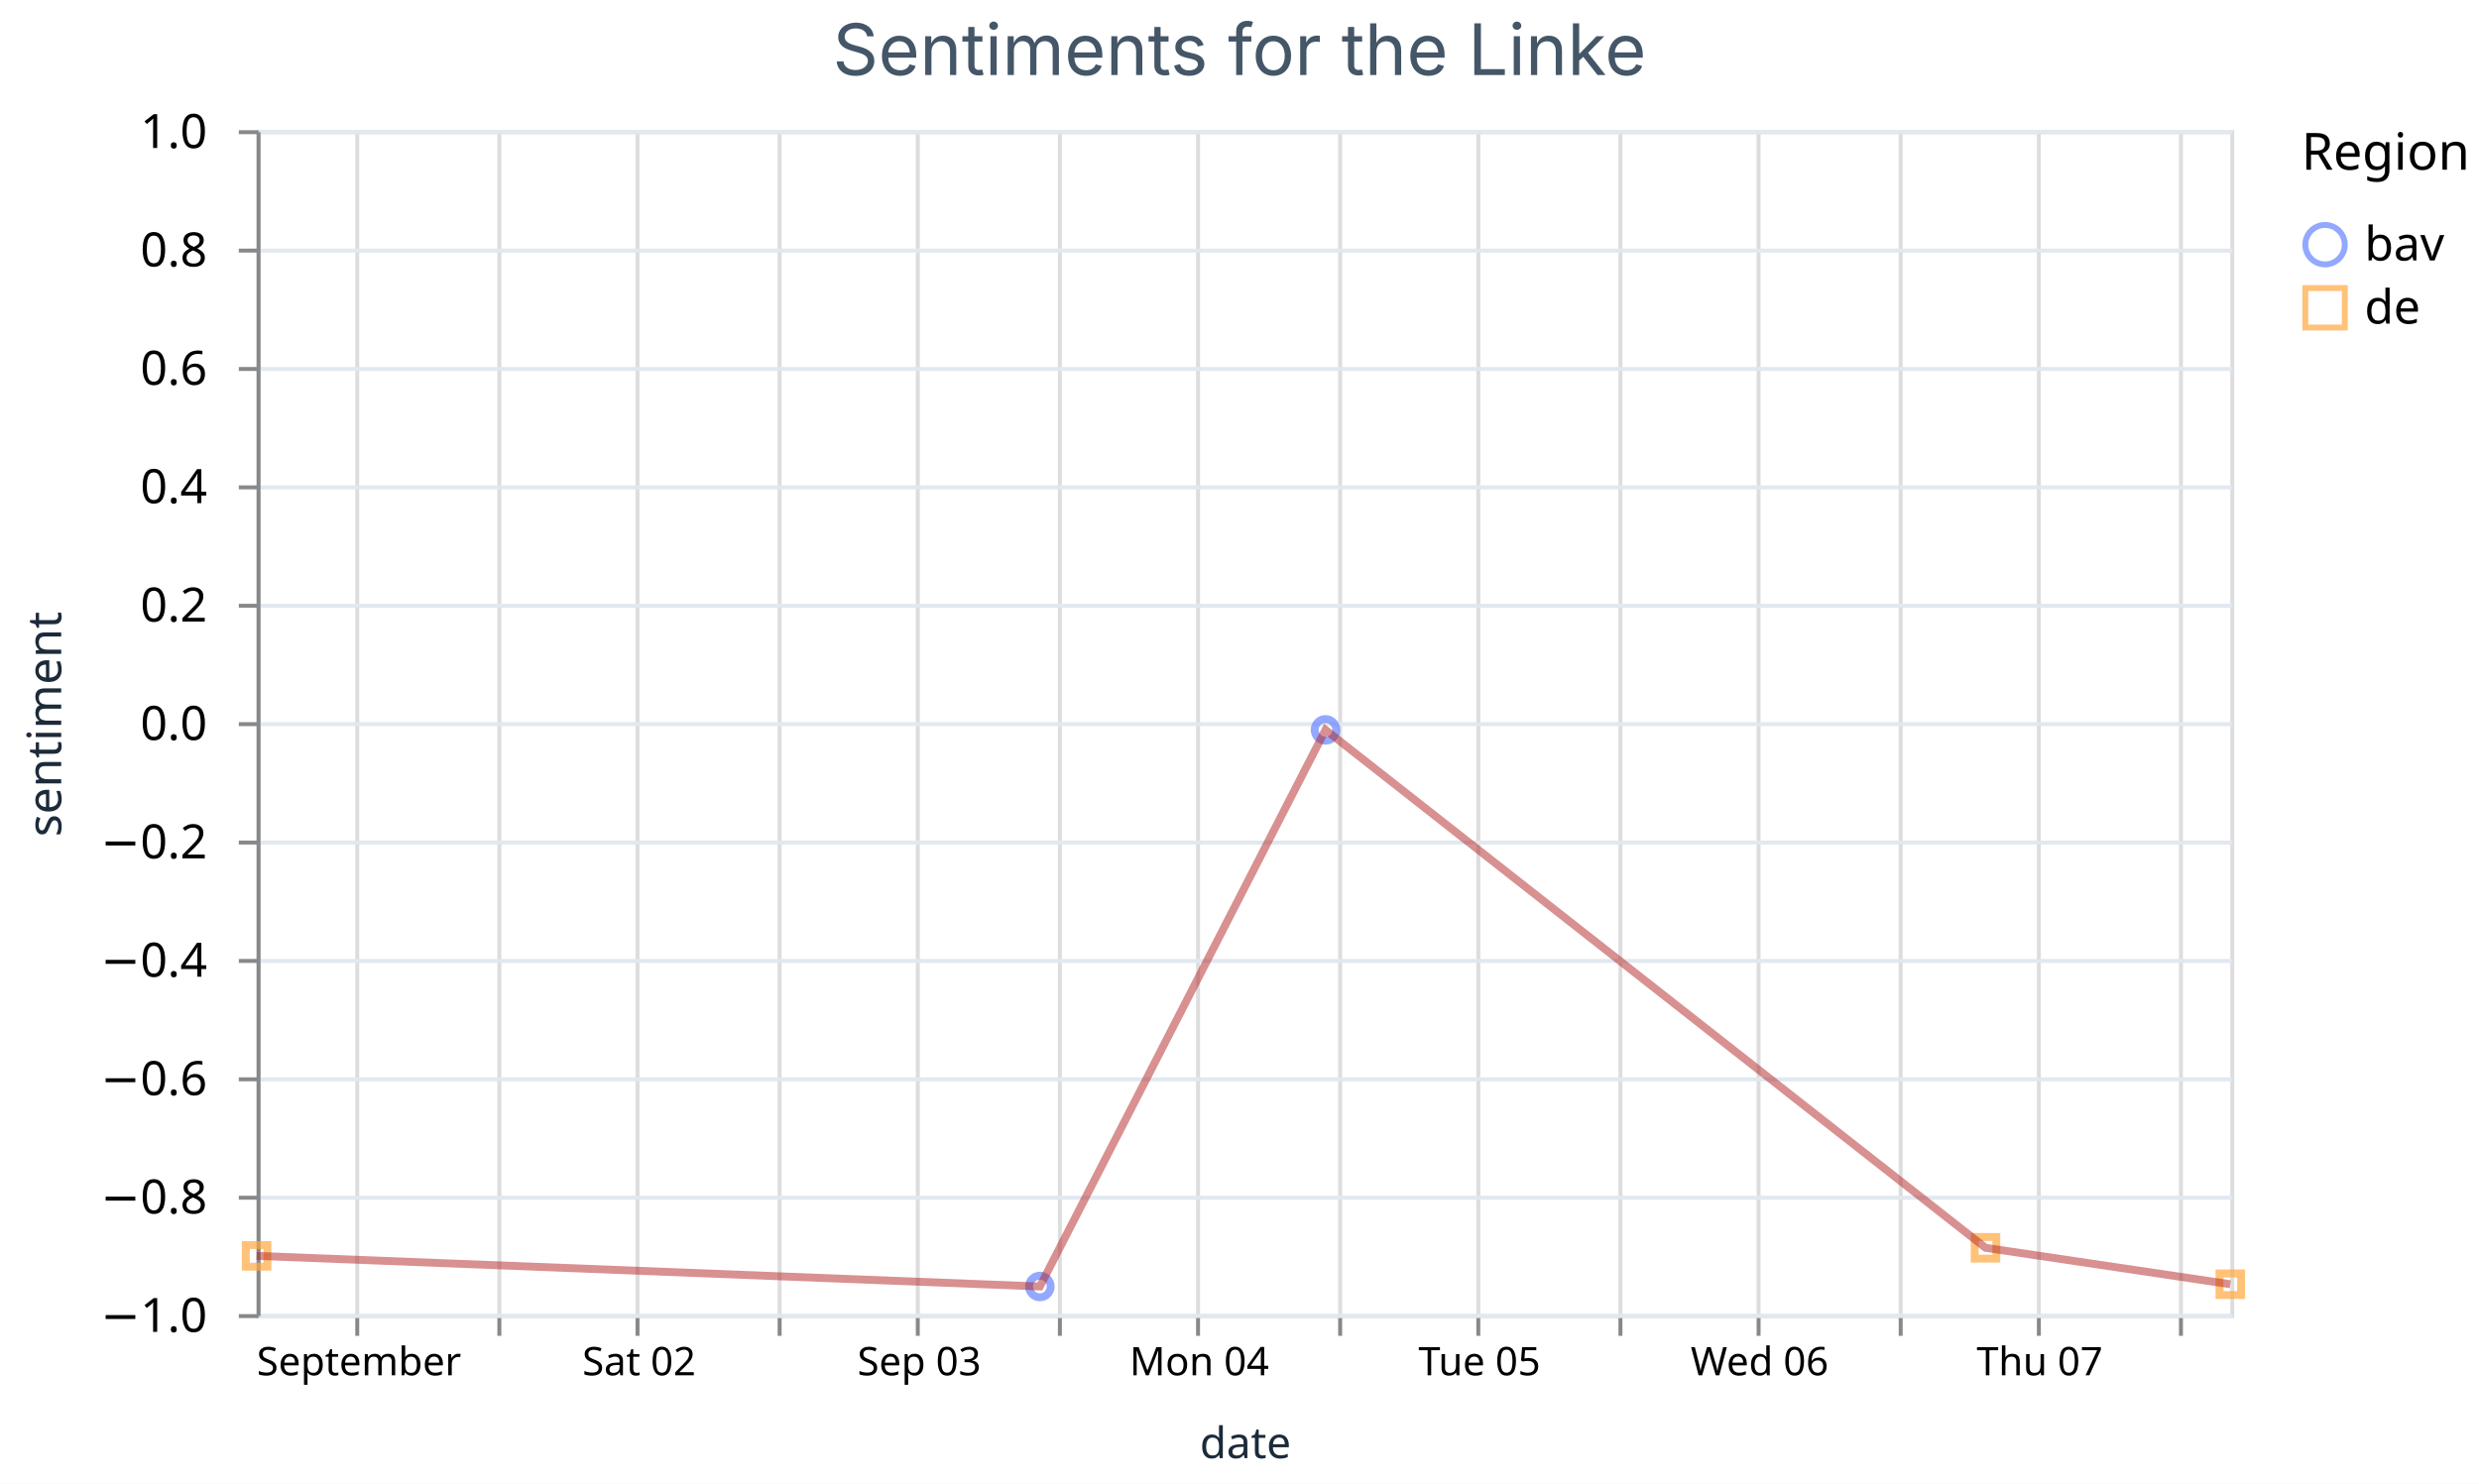
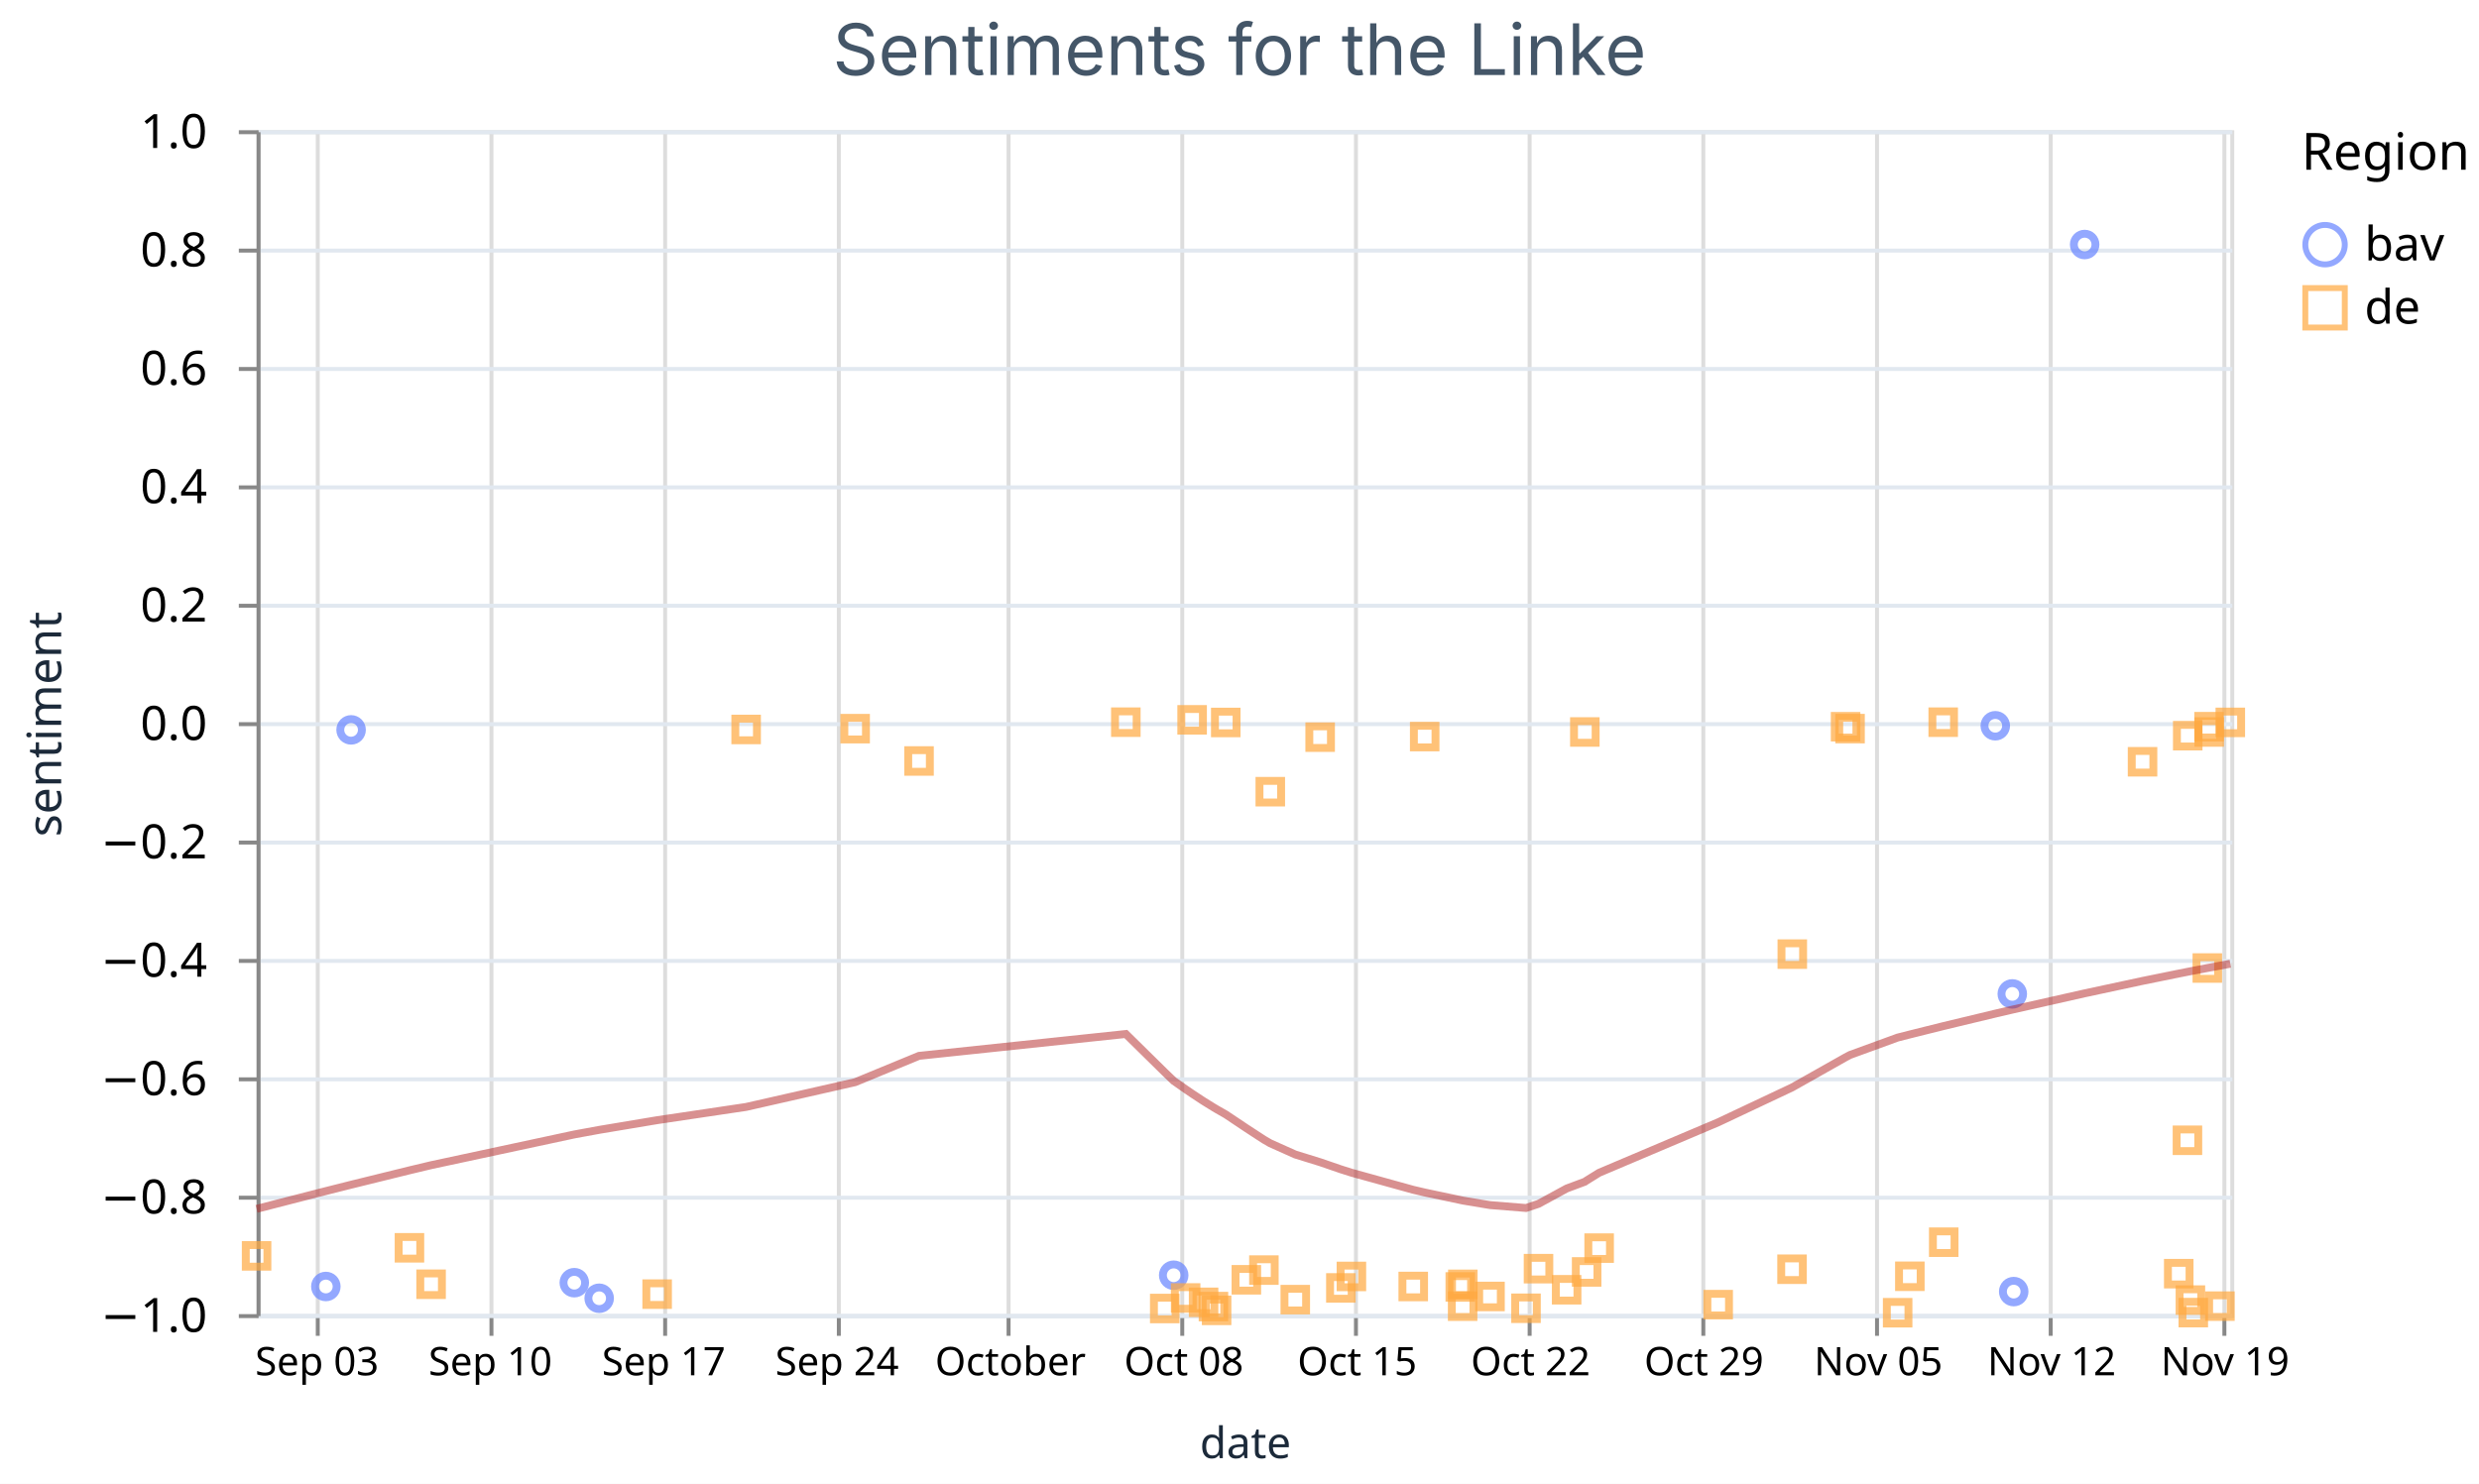
<svg xmlns="http://www.w3.org/2000/svg" version="1.1" class="marks" width="628" height="376" viewBox="0 0 628 376">
  <rect width="628" height="376" fill="#fff" />
  <g fill="none" stroke-miterlimit="10" transform="translate(65,33)">
    <g class="mark-group role-frame root" role="graphics-object" aria-roledescription="group mark container">
      <g transform="translate(0,0)">
        <path class="background" aria-hidden="true" d="M0.5,0.5h500v300h-500Z" stroke="#ddd" />
        <g>
          <g class="mark-group role-axis" aria-hidden="true">
            <g transform="translate(0.5,300.5)">
              <path class="background" aria-hidden="true" d="M0,0h0v0h0Z" pointer-events="none" />
              <g>
                <g class="mark-rule role-axis-grid" pointer-events="none">
-                   <line transform="translate(25,-300)" x2="0" y2="300" stroke="#ddd" stroke-width="1" opacity="1" />
-                   <line transform="translate(61,-300)" x2="0" y2="300" stroke="#ddd" stroke-width="1" opacity="1" />
-                   <line transform="translate(96,-300)" x2="0" y2="300" stroke="#ddd" stroke-width="1" opacity="1" />
-                   <line transform="translate(132,-300)" x2="0" y2="300" stroke="#ddd" stroke-width="1" opacity="1" />
-                   <line transform="translate(167,-300)" x2="0" y2="300" stroke="#ddd" stroke-width="1" opacity="1" />
-                   <line transform="translate(203,-300)" x2="0" y2="300" stroke="#ddd" stroke-width="1" opacity="1" />
-                   <line transform="translate(238,-300)" x2="0" y2="300" stroke="#ddd" stroke-width="1" opacity="1" />
-                   <line transform="translate(274,-300)" x2="0" y2="300" stroke="#ddd" stroke-width="1" opacity="1" />
-                   <line transform="translate(309,-300)" x2="0" y2="300" stroke="#ddd" stroke-width="1" opacity="1" />
-                   <line transform="translate(345,-300)" x2="0" y2="300" stroke="#ddd" stroke-width="1" opacity="1" />
-                   <line transform="translate(380,-300)" x2="0" y2="300" stroke="#ddd" stroke-width="1" opacity="1" />
-                   <line transform="translate(416,-300)" x2="0" y2="300" stroke="#ddd" stroke-width="1" opacity="1" />
-                   <line transform="translate(451,-300)" x2="0" y2="300" stroke="#ddd" stroke-width="1" opacity="1" />
-                   <line transform="translate(487,-300)" x2="0" y2="300" stroke="#ddd" stroke-width="1" opacity="1" />
+                   <line transform="translate(15,-300)" x2="0" y2="300" stroke="#ddd" stroke-width="1" opacity="1" />
+                   <line transform="translate(59,-300)" x2="0" y2="300" stroke="#ddd" stroke-width="1" opacity="1" />
+                   <line transform="translate(103,-300)" x2="0" y2="300" stroke="#ddd" stroke-width="1" opacity="1" />
+                   <line transform="translate(147,-300)" x2="0" y2="300" stroke="#ddd" stroke-width="1" opacity="1" />
+                   <line transform="translate(190,-300)" x2="0" y2="300" stroke="#ddd" stroke-width="1" opacity="1" />
+                   <line transform="translate(234,-300)" x2="0" y2="300" stroke="#ddd" stroke-width="1" opacity="1" />
+                   <line transform="translate(278,-300)" x2="0" y2="300" stroke="#ddd" stroke-width="1" opacity="1" />
+                   <line transform="translate(322,-300)" x2="0" y2="300" stroke="#ddd" stroke-width="1" opacity="1" />
+                   <line transform="translate(366,-300)" x2="0" y2="300" stroke="#ddd" stroke-width="1" opacity="1" />
+                   <line transform="translate(410,-300)" x2="0" y2="300" stroke="#ddd" stroke-width="1" opacity="1" />
+                   <line transform="translate(454,-300)" x2="0" y2="300" stroke="#ddd" stroke-width="1" opacity="1" />
+                   <line transform="translate(498,-300)" x2="0" y2="300" stroke="#ddd" stroke-width="1" opacity="1" />
                </g>
              </g>
              <path class="foreground" aria-hidden="true" d="" pointer-events="none" display="none" />
            </g>
          </g>
          <g class="mark-group role-axis" aria-hidden="true">
            <g transform="translate(0.5,0.5)">
              <path class="background" aria-hidden="true" d="M0,0h0v0h0Z" pointer-events="none" />
              <g>
                <g class="mark-rule role-axis-grid" pointer-events="none">
                  <line transform="translate(0,300)" x2="500" y2="0" stroke="#e1e8f0" stroke-width="1" opacity="1" />
                  <line transform="translate(0,270)" x2="500" y2="0" stroke="#e1e8f0" stroke-width="1" opacity="1" />
                  <line transform="translate(0,240)" x2="500" y2="0" stroke="#e1e8f0" stroke-width="1" opacity="1" />
                  <line transform="translate(0,210)" x2="500" y2="0" stroke="#e1e8f0" stroke-width="1" opacity="1" />
                  <line transform="translate(0,180)" x2="500" y2="0" stroke="#e1e8f0" stroke-width="1" opacity="1" />
                  <line transform="translate(0,150)" x2="500" y2="0" stroke="#e1e8f0" stroke-width="1" opacity="1" />
                  <line transform="translate(0,120)" x2="500" y2="0" stroke="#e1e8f0" stroke-width="1" opacity="1" />
                  <line transform="translate(0,90)" x2="500" y2="0" stroke="#e1e8f0" stroke-width="1" opacity="1" />
                  <line transform="translate(0,60)" x2="500" y2="0" stroke="#e1e8f0" stroke-width="1" opacity="1" />
                  <line transform="translate(0,30)" x2="500" y2="0" stroke="#e1e8f0" stroke-width="1" opacity="1" />
                  <line transform="translate(0,0)" x2="500" y2="0" stroke="#e1e8f0" stroke-width="1" opacity="1" />
                </g>
              </g>
              <path class="foreground" aria-hidden="true" d="" pointer-events="none" display="none" />
            </g>
          </g>
-           <g class="mark-group role-axis" role="graphics-symbol" aria-roledescription="axis" aria-label="X-axis titled 'date' for a time scale with values from Thursday, 31 August 2023, 3:23:50 PM to Thursday, 07 September 2023, 4:29:58 PM">
+           <g class="mark-group role-axis" role="graphics-symbol" aria-roledescription="axis" aria-label="X-axis titled 'date' for a time scale with values from Thursday, 31 August 2023, 3:23:50 PM to Sunday, 19 November 2023, 6:58:14 AM">
            <g transform="translate(0.5,300.5)">
              <path class="background" aria-hidden="true" d="M0,0h0v0h0Z" pointer-events="none" />
              <g>
                <g class="mark-rule role-axis-tick" pointer-events="none">
-                   <line transform="translate(25,0)" x2="0" y2="5" stroke="#888" stroke-width="1" opacity="1" />
-                   <line transform="translate(61,0)" x2="0" y2="5" stroke="#888" stroke-width="1" opacity="1" />
-                   <line transform="translate(96,0)" x2="0" y2="5" stroke="#888" stroke-width="1" opacity="1" />
-                   <line transform="translate(132,0)" x2="0" y2="5" stroke="#888" stroke-width="1" opacity="1" />
-                   <line transform="translate(167,0)" x2="0" y2="5" stroke="#888" stroke-width="1" opacity="1" />
-                   <line transform="translate(203,0)" x2="0" y2="5" stroke="#888" stroke-width="1" opacity="1" />
-                   <line transform="translate(238,0)" x2="0" y2="5" stroke="#888" stroke-width="1" opacity="1" />
-                   <line transform="translate(274,0)" x2="0" y2="5" stroke="#888" stroke-width="1" opacity="1" />
-                   <line transform="translate(309,0)" x2="0" y2="5" stroke="#888" stroke-width="1" opacity="1" />
-                   <line transform="translate(345,0)" x2="0" y2="5" stroke="#888" stroke-width="1" opacity="1" />
-                   <line transform="translate(380,0)" x2="0" y2="5" stroke="#888" stroke-width="1" opacity="1" />
-                   <line transform="translate(416,0)" x2="0" y2="5" stroke="#888" stroke-width="1" opacity="1" />
-                   <line transform="translate(451,0)" x2="0" y2="5" stroke="#888" stroke-width="1" opacity="1" />
-                   <line transform="translate(487,0)" x2="0" y2="5" stroke="#888" stroke-width="1" opacity="1" />
+                   <line transform="translate(15,0)" x2="0" y2="5" stroke="#888" stroke-width="1" opacity="1" />
+                   <line transform="translate(59,0)" x2="0" y2="5" stroke="#888" stroke-width="1" opacity="1" />
+                   <line transform="translate(103,0)" x2="0" y2="5" stroke="#888" stroke-width="1" opacity="1" />
+                   <line transform="translate(147,0)" x2="0" y2="5" stroke="#888" stroke-width="1" opacity="1" />
+                   <line transform="translate(190,0)" x2="0" y2="5" stroke="#888" stroke-width="1" opacity="1" />
+                   <line transform="translate(234,0)" x2="0" y2="5" stroke="#888" stroke-width="1" opacity="1" />
+                   <line transform="translate(278,0)" x2="0" y2="5" stroke="#888" stroke-width="1" opacity="1" />
+                   <line transform="translate(322,0)" x2="0" y2="5" stroke="#888" stroke-width="1" opacity="1" />
+                   <line transform="translate(366,0)" x2="0" y2="5" stroke="#888" stroke-width="1" opacity="1" />
+                   <line transform="translate(410,0)" x2="0" y2="5" stroke="#888" stroke-width="1" opacity="1" />
+                   <line transform="translate(454,0)" x2="0" y2="5" stroke="#888" stroke-width="1" opacity="1" />
+                   <line transform="translate(498,0)" x2="0" y2="5" stroke="#888" stroke-width="1" opacity="1" />
                </g>
                <g class="mark-text role-axis-label" pointer-events="none">
-                   <text text-anchor="middle" transform="translate(25.43662,15)" font-family="sans-serif" font-size="10px" fill="#000" opacity="1">September</text>
-                   <text text-anchor="middle" transform="translate(60.91812,15)" font-family="sans-serif" font-size="10px" fill="#000" opacity="0">12 PM</text>
-                   <text text-anchor="middle" transform="translate(96.39961,15)" font-family="sans-serif" font-size="10px" fill="#000" opacity="1">Sat 02</text>
-                   <text text-anchor="middle" transform="translate(131.8811,15)" font-family="sans-serif" font-size="10px" fill="#000" opacity="0">12 PM</text>
-                   <text text-anchor="middle" transform="translate(167.3626,15)" font-family="sans-serif" font-size="10px" fill="#000" opacity="1">Sep 03</text>
-                   <text text-anchor="middle" transform="translate(202.8441,15)" font-family="sans-serif" font-size="10px" fill="#000" opacity="0">12 PM</text>
-                   <text text-anchor="middle" transform="translate(238.3256,15)" font-family="sans-serif" font-size="10px" fill="#000" opacity="1">Mon 04</text>
-                   <text text-anchor="middle" transform="translate(273.8071,15)" font-family="sans-serif" font-size="10px" fill="#000" opacity="0">12 PM</text>
-                   <text text-anchor="middle" transform="translate(309.2886,15)" font-family="sans-serif" font-size="10px" fill="#000" opacity="1">Tue 05</text>
-                   <text text-anchor="middle" transform="translate(344.7701,15)" font-family="sans-serif" font-size="10px" fill="#000" opacity="0">12 PM</text>
-                   <text text-anchor="middle" transform="translate(380.2516,15)" font-family="sans-serif" font-size="10px" fill="#000" opacity="1">Wed 06</text>
-                   <text text-anchor="middle" transform="translate(415.7331,15)" font-family="sans-serif" font-size="10px" fill="#000" opacity="0">12 PM</text>
-                   <text text-anchor="middle" transform="translate(451.2146,15)" font-family="sans-serif" font-size="10px" fill="#000" opacity="1">Thu 07</text>
-                   <text text-anchor="middle" transform="translate(486.6961,15)" font-family="sans-serif" font-size="10px" fill="#000" opacity="0">12 PM</text>
+                   <text text-anchor="middle" transform="translate(14.79754,15)" font-family="sans-serif" font-size="10px" fill="#000" opacity="1">Sep 03</text>
+                   <text text-anchor="middle" transform="translate(58.71743,15)" font-family="sans-serif" font-size="10px" fill="#000" opacity="1">Sep 10</text>
+                   <text text-anchor="middle" transform="translate(102.6373,15)" font-family="sans-serif" font-size="10px" fill="#000" opacity="1">Sep 17</text>
+                   <text text-anchor="middle" transform="translate(146.5572,15)" font-family="sans-serif" font-size="10px" fill="#000" opacity="1">Sep 24</text>
+                   <text text-anchor="middle" transform="translate(190.4771,15)" font-family="sans-serif" font-size="10px" fill="#000" opacity="1">October</text>
+                   <text text-anchor="middle" transform="translate(234.397,15)" font-family="sans-serif" font-size="10px" fill="#000" opacity="1">Oct 08</text>
+                   <text text-anchor="middle" transform="translate(278.3169,15)" font-family="sans-serif" font-size="10px" fill="#000" opacity="1">Oct 15</text>
+                   <text text-anchor="middle" transform="translate(322.2367,15)" font-family="sans-serif" font-size="10px" fill="#000" opacity="1">Oct 22</text>
+                   <text text-anchor="middle" transform="translate(366.1566,15)" font-family="sans-serif" font-size="10px" fill="#000" opacity="1">Oct 29</text>
+                   <text text-anchor="middle" transform="translate(410.3379,15)" font-family="sans-serif" font-size="10px" fill="#000" opacity="1">Nov 05</text>
+                   <text text-anchor="middle" transform="translate(454.2578,15)" font-family="sans-serif" font-size="10px" fill="#000" opacity="1">Nov 12</text>
+                   <text text-anchor="middle" transform="translate(498.1777,15)" font-family="sans-serif" font-size="10px" fill="#000" opacity="1">Nov 19</text>
                </g>
                <g class="mark-rule role-axis-domain" pointer-events="none">
                  <line transform="translate(0,0)" x2="500" y2="0" stroke="#e1e8f0" stroke-width="1" opacity="1" />
                </g>
                <g class="mark-text role-axis-title" pointer-events="none">
                  <text text-anchor="middle" transform="translate(250,36)" font-family="sans-serif" font-size="11px" font-weight="400" fill="#1c2a3a" opacity="1">date</text>
                </g>
              </g>
              <path class="foreground" aria-hidden="true" d="" pointer-events="none" display="none" />
            </g>
          </g>
          <g class="mark-group role-axis" role="graphics-symbol" aria-roledescription="axis" aria-label="Y-axis titled 'sentiment' for a linear scale with values from −1.0 to 1.0">
            <g transform="translate(0.5,0.5)">
              <path class="background" aria-hidden="true" d="M0,0h0v0h0Z" pointer-events="none" />
              <g>
                <g class="mark-rule role-axis-tick" pointer-events="none">
                  <line transform="translate(0,300)" x2="-5" y2="0" stroke="#888" stroke-width="1" opacity="1" />
                  <line transform="translate(0,270)" x2="-5" y2="0" stroke="#888" stroke-width="1" opacity="1" />
                  <line transform="translate(0,240)" x2="-5" y2="0" stroke="#888" stroke-width="1" opacity="1" />
                  <line transform="translate(0,210)" x2="-5" y2="0" stroke="#888" stroke-width="1" opacity="1" />
                  <line transform="translate(0,180)" x2="-5" y2="0" stroke="#888" stroke-width="1" opacity="1" />
                  <line transform="translate(0,150)" x2="-5" y2="0" stroke="#888" stroke-width="1" opacity="1" />
                  <line transform="translate(0,120)" x2="-5" y2="0" stroke="#888" stroke-width="1" opacity="1" />
                  <line transform="translate(0,90)" x2="-5" y2="0" stroke="#888" stroke-width="1" opacity="1" />
                  <line transform="translate(0,60)" x2="-5" y2="0" stroke="#888" stroke-width="1" opacity="1" />
                  <line transform="translate(0,30)" x2="-5" y2="0" stroke="#888" stroke-width="1" opacity="1" />
                  <line transform="translate(0,0)" x2="-5" y2="0" stroke="#888" stroke-width="1" opacity="1" />
                </g>
                <g class="mark-text role-axis-label" pointer-events="none">
                  <text text-anchor="end" transform="translate(-13,304)" font-family="sans-serif" font-size="12px" fill="#000" opacity="1">−1.0</text>
                  <text text-anchor="end" transform="translate(-13,274)" font-family="sans-serif" font-size="12px" fill="#000" opacity="1">−0.8</text>
                  <text text-anchor="end" transform="translate(-13,244)" font-family="sans-serif" font-size="12px" fill="#000" opacity="1">−0.6</text>
                  <text text-anchor="end" transform="translate(-13,214)" font-family="sans-serif" font-size="12px" fill="#000" opacity="1">−0.4</text>
                  <text text-anchor="end" transform="translate(-13,184)" font-family="sans-serif" font-size="12px" fill="#000" opacity="1">−0.2</text>
                  <text text-anchor="end" transform="translate(-13,154)" font-family="sans-serif" font-size="12px" fill="#000" opacity="1">0.0</text>
                  <text text-anchor="end" transform="translate(-13,124)" font-family="sans-serif" font-size="12px" fill="#000" opacity="1">0.2</text>
                  <text text-anchor="end" transform="translate(-13,94)" font-family="sans-serif" font-size="12px" fill="#000" opacity="1">0.4</text>
                  <text text-anchor="end" transform="translate(-13,64)" font-family="sans-serif" font-size="12px" fill="#000" opacity="1">0.6</text>
                  <text text-anchor="end" transform="translate(-13,34)" font-family="sans-serif" font-size="12px" fill="#000" opacity="1">0.8</text>
                  <text text-anchor="end" transform="translate(-13,4)" font-family="sans-serif" font-size="12px" fill="#000" opacity="1">1.0</text>
                </g>
                <g class="mark-rule role-axis-domain" pointer-events="none">
                  <line transform="translate(0,300)" x2="0" y2="-300" stroke="#888" stroke-width="1" opacity="1" />
                </g>
                <g class="mark-text role-axis-title" pointer-events="none">
                  <text text-anchor="middle" transform="translate(-47,150) rotate(-90) translate(0,-3)" font-family="sans-serif" font-size="12px" font-weight="400" fill="#1c2a3a" opacity="1">sentiment</text>
                </g>
              </g>
              <path class="foreground" aria-hidden="true" d="" pointer-events="none" display="none" />
            </g>
          </g>
          <g class="mark-symbol role-mark layer_0_marks" role="graphics-object" aria-roledescription="symbol mark container">
            <path aria-label="date: Aug 31, 2023; sentiment: −0.901583408937; Region: de" role="graphics-symbol" aria-roledescription="point" transform="translate(0,285.2375)" d="M-2.739,-2.739h5.477v5.477h-5.477Z" stroke="#ffa83f" stroke-width="2" opacity="0.7" />
-             <path aria-label="date: Sep 03, 2023; sentiment: −0.953323109075; Region: bav" role="graphics-symbol" aria-roledescription="point" transform="translate(198.4319,292.9985)" d="M2.739,0A2.739,2.739,0,1,1,-2.739,0A2.739,2.739,0,1,1,2.739,0" stroke="#6583ff" stroke-width="2" opacity="0.7" />
-             <path aria-label="date: Sep 04, 2023; sentiment: −0.0130099318922; Region: bav" role="graphics-symbol" aria-roledescription="point" transform="translate(270.7838,151.9515)" d="M2.739,0A2.739,2.739,0,1,1,-2.739,0A2.739,2.739,0,1,1,2.739,0" stroke="#6583ff" stroke-width="2" opacity="0.7" />
-             <path aria-label="date: Sep 06, 2023; sentiment: −0.88796521537; Region: de" role="graphics-symbol" aria-roledescription="point" transform="translate(437.992,283.1948)" d="M-2.739,-2.739h5.477v5.477h-5.477Z" stroke="#ffa83f" stroke-width="2" opacity="0.7" />
-             <path aria-label="date: Sep 07, 2023; sentiment: −0.949515243992; Region: de" role="graphics-symbol" aria-roledescription="point" transform="translate(500,292.4273)" d="M-2.739,-2.739h5.477v5.477h-5.477Z" stroke="#ffa83f" stroke-width="2" opacity="0.7" />
+             <path aria-label="date: Sep 03, 2023; sentiment: −0.953323109075; Region: bav" role="graphics-symbol" aria-roledescription="point" transform="translate(17.54457,292.9985)" d="M2.739,0A2.739,2.739,0,1,1,-2.739,0A2.739,2.739,0,1,1,2.739,0" stroke="#6583ff" stroke-width="2" opacity="0.7" />
+             <path aria-label="date: Sep 04, 2023; sentiment: −0.0130099356174; Region: bav" role="graphics-symbol" aria-roledescription="point" transform="translate(23.94164,151.9515)" d="M2.739,0A2.739,2.739,0,1,1,-2.739,0A2.739,2.739,0,1,1,2.739,0" stroke="#6583ff" stroke-width="2" opacity="0.7" />
+             <path aria-label="date: Sep 06, 2023; sentiment: −0.88796521537; Region: de" role="graphics-symbol" aria-roledescription="point" transform="translate(38.72553,283.1948)" d="M-2.739,-2.739h5.477v5.477h-5.477Z" stroke="#ffa83f" stroke-width="2" opacity="0.7" />
+             <path aria-label="date: Sep 07, 2023; sentiment: −0.949515362736; Region: de" role="graphics-symbol" aria-roledescription="point" transform="translate(44.20804,292.4273)" d="M-2.739,-2.739h5.477v5.477h-5.477Z" stroke="#ffa83f" stroke-width="2" opacity="0.7" />
+             <path aria-label="date: Sep 13, 2023; sentiment: −0.946880263276; Region: bav" role="graphics-symbol" aria-roledescription="point" transform="translate(80.48653,292.032)" d="M2.739,0A2.739,2.739,0,1,1,-2.739,0A2.739,2.739,0,1,1,2.739,0" stroke="#6583ff" stroke-width="2" opacity="0.7" />
+             <path aria-label="date: Sep 14, 2023; sentiment: −0.973188835196; Region: bav" role="graphics-symbol" aria-roledescription="point" transform="translate(86.78745,295.9783)" d="M2.739,0A2.739,2.739,0,1,1,-2.739,0A2.739,2.739,0,1,1,2.739,0" stroke="#6583ff" stroke-width="2" opacity="0.7" />
+             <path aria-label="date: Sep 16, 2023; sentiment: −0.966213491745; Region: de" role="graphics-symbol" aria-roledescription="point" transform="translate(101.4732,294.932)" d="M-2.739,-2.739h5.477v5.477h-5.477Z" stroke="#ffa83f" stroke-width="2" opacity="0.7" />
+             <path aria-label="date: Sep 20, 2023; sentiment: −0.0123114874586; Region: de" role="graphics-symbol" aria-roledescription="point" transform="translate(124.0193,151.8467)" d="M-2.739,-2.739h5.477v5.477h-5.477Z" stroke="#ffa83f" stroke-width="2" opacity="0.7" />
+             <path aria-label="date: Sep 24, 2023; sentiment: −0.0109544824809; Region: de" role="graphics-symbol" aria-roledescription="point" transform="translate(151.632,151.6432)" d="M-2.739,-2.739h5.477v5.477h-5.477Z" stroke="#ffa83f" stroke-width="2" opacity="0.7" />
+             <path aria-label="date: Sep 27, 2023; sentiment: −0.0655534919351; Region: de" role="graphics-symbol" aria-roledescription="point" transform="translate(167.8185,159.833)" d="M-2.739,-2.739h5.477v5.477h-5.477Z" stroke="#ffa83f" stroke-width="2" opacity="0.7" />
+             <path aria-label="date: Oct 05, 2023; sentiment: −0.0000022285405521; Region: de" role="graphics-symbol" aria-roledescription="point" transform="translate(220.2055,150.0003)" d="M-2.739,-2.739h5.477v5.477h-5.477Z" stroke="#ffa83f" stroke-width="2" opacity="0.7" />
+             <path aria-label="date: Oct 07, 2023; sentiment: −0.990506521892; Region: de" role="graphics-symbol" aria-roledescription="point" transform="translate(230.0616,298.576)" d="M-2.739,-2.739h5.477v5.477h-5.477Z" stroke="#ffa83f" stroke-width="2" opacity="0.7" />
+             <path aria-label="date: Oct 07, 2023; sentiment: −0.934283724986; Region: bav" role="graphics-symbol" aria-roledescription="point" transform="translate(232.3298,290.1426)" d="M2.739,0A2.739,2.739,0,1,1,-2.739,0A2.739,2.739,0,1,1,2.739,0" stroke="#6583ff" stroke-width="2" opacity="0.7" />
+             <path aria-label="date: Oct 08, 2023; sentiment: −0.972684348933; Region: de" role="graphics-symbol" aria-roledescription="point" transform="translate(235.3559,295.9027)" d="M-2.739,-2.739h5.477v5.477h-5.477Z" stroke="#ffa83f" stroke-width="2" opacity="0.7" />
+             <path aria-label="date: Oct 08, 2023; sentiment: 0.00395484268665; Region: de" role="graphics-symbol" aria-roledescription="point" transform="translate(236.9969,149.4068)" d="M-2.739,-2.739h5.477v5.477h-5.477Z" stroke="#ffa83f" stroke-width="2" opacity="0.7" />
+             <path aria-label="date: Oct 08, 2023; sentiment: −0.980064400472; Region: de" role="graphics-symbol" aria-roledescription="point" transform="translate(239.901,297.0097)" d="M-2.739,-2.739h5.477v5.477h-5.477Z" stroke="#ffa83f" stroke-width="2" opacity="0.7" />
+             <path aria-label="date: Oct 09, 2023; sentiment: −0.987244851422; Region: de" role="graphics-symbol" aria-roledescription="point" transform="translate(242.4006,298.0867)" d="M-2.739,-2.739h5.477v5.477h-5.477Z" stroke="#ffa83f" stroke-width="2" opacity="0.7" />
+             <path aria-label="date: Oct 09, 2023; sentiment: −0.993646071292; Region: de" role="graphics-symbol" aria-roledescription="point" transform="translate(243.199,299.0469)" d="M-2.739,-2.739h5.477v5.477h-5.477Z" stroke="#ffa83f" stroke-width="2" opacity="0.7" />
+             <path aria-label="date: Oct 09, 2023; sentiment: −0.000485183292767; Region: de" role="graphics-symbol" aria-roledescription="point" transform="translate(245.5199,150.0728)" d="M-2.739,-2.739h5.477v5.477h-5.477Z" stroke="#ffa83f" stroke-width="2" opacity="0.7" />
+             <path aria-label="date: Oct 10, 2023; sentiment: −0.941999223083; Region: de" role="graphics-symbol" aria-roledescription="point" transform="translate(250.7364,291.2999)" d="M-2.739,-2.739h5.477v5.477h-5.477Z" stroke="#ffa83f" stroke-width="2" opacity="0.7" />
+             <path aria-label="date: Oct 11, 2023; sentiment: −0.925625618547; Region: de" role="graphics-symbol" aria-roledescription="point" transform="translate(255.1808,288.8438)" d="M-2.739,-2.739h5.477v5.477h-5.477Z" stroke="#ffa83f" stroke-width="2" opacity="0.7" />
+             <path aria-label="date: Oct 11, 2023; sentiment: −0.117426203564; Region: de" role="graphics-symbol" aria-roledescription="point" transform="translate(256.801,167.6139)" d="M-2.739,-2.739h5.477v5.477h-5.477Z" stroke="#ffa83f" stroke-width="2" opacity="0.7" />
+             <path aria-label="date: Oct 12, 2023; sentiment: −0.97551609762; Region: de" role="graphics-symbol" aria-roledescription="point" transform="translate(263.1325,296.3274)" d="M-2.739,-2.739h5.477v5.477h-5.477Z" stroke="#ffa83f" stroke-width="2" opacity="0.7" />
+             <path aria-label="date: Oct 13, 2023; sentiment: −0.0252847978845; Region: de" role="graphics-symbol" aria-roledescription="point" transform="translate(269.4303,153.7927)" d="M-2.739,-2.739h5.477v5.477h-5.477Z" stroke="#ffa83f" stroke-width="2" opacity="0.7" />
+             <path aria-label="date: Oct 14, 2023; sentiment: −0.955727567431; Region: de" role="graphics-symbol" aria-roledescription="point" transform="translate(274.6793,293.3591)" d="M-2.739,-2.739h5.477v5.477h-5.477Z" stroke="#ffa83f" stroke-width="2" opacity="0.7" />
+             <path aria-label="date: Oct 14, 2023; sentiment: −0.936326157302; Region: de" role="graphics-symbol" aria-roledescription="point" transform="translate(277.3482,290.4489)" d="M-2.739,-2.739h5.477v5.477h-5.477Z" stroke="#ffa83f" stroke-width="2" opacity="0.7" />
+             <path aria-label="date: Oct 17, 2023; sentiment: −0.953304860741; Region: de" role="graphics-symbol" aria-roledescription="point" transform="translate(293.0135,292.9957)" d="M-2.739,-2.739h5.477v5.477h-5.477Z" stroke="#ffa83f" stroke-width="2" opacity="0.7" />
+             <path aria-label="date: Oct 17, 2023; sentiment: −0.0243316087872; Region: de" role="graphics-symbol" aria-roledescription="point" transform="translate(295.9153,153.6497)" d="M-2.739,-2.739h5.477v5.477h-5.477Z" stroke="#ffa83f" stroke-width="2" opacity="0.7" />
+             <path aria-label="date: Oct 19, 2023; sentiment: −0.954085159115; Region: de" role="graphics-symbol" aria-roledescription="point" transform="translate(304.9278,293.1128)" d="M-2.739,-2.739h5.477v5.477h-5.477Z" stroke="#ffa83f" stroke-width="2" opacity="0.7" />
+             <path aria-label="date: Oct 19, 2023; sentiment: −0.986565822037; Region: de" role="graphics-symbol" aria-roledescription="point" transform="translate(305.526,297.9849)" d="M-2.739,-2.739h5.477v5.477h-5.477Z" stroke="#ffa83f" stroke-width="2" opacity="0.7" />
+             <path aria-label="date: Oct 19, 2023; sentiment: −0.949671767186; Region: de" role="graphics-symbol" aria-roledescription="point" transform="translate(305.5757,292.4508)" d="M-2.739,-2.739h5.477v5.477h-5.477Z" stroke="#ffa83f" stroke-width="2" opacity="0.7" />
+             <path aria-label="date: Oct 20, 2023; sentiment: −0.970179558732; Region: de" role="graphics-symbol" aria-roledescription="point" transform="translate(312.4596,295.5269)" d="M-2.739,-2.739h5.477v5.477h-5.477Z" stroke="#ffa83f" stroke-width="2" opacity="0.7" />
+             <path aria-label="date: Oct 21, 2023; sentiment: −0.990092222113; Region: de" role="graphics-symbol" aria-roledescription="point" transform="translate(321.5815,298.5138)" d="M-2.739,-2.739h5.477v5.477h-5.477Z" stroke="#ffa83f" stroke-width="2" opacity="0.7" />
+             <path aria-label="date: Oct 22, 2023; sentiment: −0.92318543978; Region: de" role="graphics-symbol" aria-roledescription="point" transform="translate(324.747,288.4778)" d="M-2.739,-2.739h5.477v5.477h-5.477Z" stroke="#ffa83f" stroke-width="2" opacity="0.7" />
+             <path aria-label="date: Oct 23, 2023; sentiment: −0.958846940659; Region: de" role="graphics-symbol" aria-roledescription="point" transform="translate(331.8731,293.827)" d="M-2.739,-2.739h5.477v5.477h-5.477Z" stroke="#ffa83f" stroke-width="2" opacity="0.7" />
+             <path aria-label="date: Oct 24, 2023; sentiment: −0.928726644255; Region: de" role="graphics-symbol" aria-roledescription="point" transform="translate(336.9374,289.309)" d="M-2.739,-2.739h5.477v5.477h-5.477Z" stroke="#ffa83f" stroke-width="2" opacity="0.7" />
+             <path aria-label="date: Oct 24, 2023; sentiment: −0.0165611798875; Region: de" role="graphics-symbol" aria-roledescription="point" transform="translate(336.4822,152.4842)" d="M-2.739,-2.739h5.477v5.477h-5.477Z" stroke="#ffa83f" stroke-width="2" opacity="0.7" />
+             <path aria-label="date: Oct 24, 2023; sentiment: −0.888508215547; Region: de" role="graphics-symbol" aria-roledescription="point" transform="translate(340.1085,283.2762)" d="M-2.739,-2.739h5.477v5.477h-5.477Z" stroke="#ffa83f" stroke-width="2" opacity="0.7" />
+             <path aria-label="date: Oct 29, 2023; sentiment: −0.983969932888; Region: de" role="graphics-symbol" aria-roledescription="point" transform="translate(370.2654,297.5955)" d="M-2.739,-2.739h5.477v5.477h-5.477Z" stroke="#ffa83f" stroke-width="2" opacity="0.7" />
+             <path aria-label="date: Nov 01, 2023; sentiment: −0.391819268465; Region: de" role="graphics-symbol" aria-roledescription="point" transform="translate(389.038,208.7729)" d="M-2.739,-2.739h5.477v5.477h-5.477Z" stroke="#ffa83f" stroke-width="2" opacity="0.7" />
+             <path aria-label="date: Nov 01, 2023; sentiment: −0.924162097275; Region: de" role="graphics-symbol" aria-roledescription="point" transform="translate(388.9733,288.6243)" d="M-2.739,-2.739h5.477v5.477h-5.477Z" stroke="#ffa83f" stroke-width="2" opacity="0.7" />
+             <path aria-label="date: Nov 03, 2023; sentiment: −0.00766866537742; Region: de" role="graphics-symbol" aria-roledescription="point" transform="translate(402.5395,151.1503)" d="M-2.739,-2.739h5.477v5.477h-5.477Z" stroke="#ffa83f" stroke-width="2" opacity="0.7" />
+             <path aria-label="date: Nov 03, 2023; sentiment: −0.0108871690463; Region: de" role="graphics-symbol" aria-roledescription="point" transform="translate(403.6696,151.6331)" d="M-2.739,-2.739h5.477v5.477h-5.477Z" stroke="#ffa83f" stroke-width="2" opacity="0.7" />
+             <path aria-label="date: Nov 05, 2023; sentiment: −0.99763830041; Region: de" role="graphics-symbol" aria-roledescription="point" transform="translate(415.7276,299.6457)" d="M-2.739,-2.739h5.477v5.477h-5.477Z" stroke="#ffa83f" stroke-width="2" opacity="0.7" />
+             <path aria-label="date: Nov 06, 2023; sentiment: −0.936055062804; Region: de" role="graphics-symbol" aria-roledescription="point" transform="translate(418.8187,290.4083)" d="M-2.739,-2.739h5.477v5.477h-5.477Z" stroke="#ffa83f" stroke-width="2" opacity="0.7" />
+             <path aria-label="date: Nov 07, 2023; sentiment: −0.0000182418880286; Region: de" role="graphics-symbol" aria-roledescription="point" transform="translate(427.2683,150.0027)" d="M-2.739,-2.739h5.477v5.477h-5.477Z" stroke="#ffa83f" stroke-width="2" opacity="0.7" />
+             <path aria-label="date: Nov 07, 2023; sentiment: −0.878500301391; Region: de" role="graphics-symbol" aria-roledescription="point" transform="translate(427.4007,281.775)" d="M-2.739,-2.739h5.477v5.477h-5.477Z" stroke="#ffa83f" stroke-width="2" opacity="0.7" />
+             <path aria-label="date: Nov 09, 2023; sentiment: −0.00604906445369; Region: bav" role="graphics-symbol" aria-roledescription="point" transform="translate(440.4601,150.9074)" d="M2.739,0A2.739,2.739,0,1,1,-2.739,0A2.739,2.739,0,1,1,2.739,0" stroke="#6583ff" stroke-width="2" opacity="0.7" />
+             <path aria-label="date: Nov 10, 2023; sentiment: −0.459063900635; Region: bav" role="graphics-symbol" aria-roledescription="point" transform="translate(444.7689,218.8596)" d="M2.739,0A2.739,2.739,0,1,1,-2.739,0A2.739,2.739,0,1,1,2.739,0" stroke="#6583ff" stroke-width="2" opacity="0.7" />
+             <path aria-label="date: Nov 10, 2023; sentiment: −0.96193241328; Region: bav" role="graphics-symbol" aria-roledescription="point" transform="translate(445.1289,294.2899)" d="M2.739,0A2.739,2.739,0,1,1,-2.739,0A2.739,2.739,0,1,1,2.739,0" stroke="#6583ff" stroke-width="2" opacity="0.7" />
+             <path aria-label="date: Nov 13, 2023; sentiment: 0.806911192834; Region: bav" role="graphics-symbol" aria-roledescription="point" transform="translate(463.099,28.96332)" d="M2.739,0A2.739,2.739,0,1,1,-2.739,0A2.739,2.739,0,1,1,2.739,0" stroke="#6583ff" stroke-width="2" opacity="0.7" />
+             <path aria-label="date: Nov 15, 2023; sentiment: −0.066882846877; Region: de" role="graphics-symbol" aria-roledescription="point" transform="translate(477.7669,160.0324)" d="M-2.739,-2.739h5.477v5.477h-5.477Z" stroke="#ffa83f" stroke-width="2" opacity="0.7" />
+             <path aria-label="date: Nov 17, 2023; sentiment: −0.931643964723; Region: de" role="graphics-symbol" aria-roledescription="point" transform="translate(486.9395,289.7466)" d="M-2.739,-2.739h5.477v5.477h-5.477Z" stroke="#ffa83f" stroke-width="2" opacity="0.7" />
+             <path aria-label="date: Nov 17, 2023; sentiment: −0.706317730248; Region: de" role="graphics-symbol" aria-roledescription="point" transform="translate(489.1397,255.9477)" d="M-2.739,-2.739h5.477v5.477h-5.477Z" stroke="#ffa83f" stroke-width="2" opacity="0.7" />
+             <path aria-label="date: Nov 17, 2023; sentiment: −0.0228170482442; Region: de" role="graphics-symbol" aria-roledescription="point" transform="translate(489.2154,153.4226)" d="M-2.739,-2.739h5.477v5.477h-5.477Z" stroke="#ffa83f" stroke-width="2" opacity="0.7" />
+             <path aria-label="date: Nov 17, 2023; sentiment: −0.976288850885; Region: de" role="graphics-symbol" aria-roledescription="point" transform="translate(489.8925,296.4433)" d="M-2.739,-2.739h5.477v5.477h-5.477Z" stroke="#ffa83f" stroke-width="2" opacity="0.7" />
+             <path aria-label="date: Nov 17, 2023; sentiment: −0.997427897761; Region: de" role="graphics-symbol" aria-roledescription="point" transform="translate(490.6221,299.6142)" d="M-2.739,-2.739h5.477v5.477h-5.477Z" stroke="#ffa83f" stroke-width="2" opacity="0.7" />
+             <path aria-label="date: Nov 18, 2023; sentiment: −0.415313947946; Region: de" role="graphics-symbol" aria-roledescription="point" transform="translate(494.178,212.2971)" d="M-2.739,-2.739h5.477v5.477h-5.477Z" stroke="#ffa83f" stroke-width="2" opacity="0.7" />
+             <path aria-label="date: Nov 18, 2023; sentiment: −0.00761457276531; Region: de" role="graphics-symbol" aria-roledescription="point" transform="translate(494.6146,151.1422)" d="M-2.739,-2.739h5.477v5.477h-5.477Z" stroke="#ffa83f" stroke-width="2" opacity="0.7" />
+             <path aria-label="date: Nov 18, 2023; sentiment: −0.0165777131915; Region: de" role="graphics-symbol" aria-roledescription="point" transform="translate(494.6615,152.4867)" d="M-2.739,-2.739h5.477v5.477h-5.477Z" stroke="#ffa83f" stroke-width="2" opacity="0.7" />
+             <path aria-label="date: Nov 18, 2023; sentiment: −0.986509342678; Region: de" role="graphics-symbol" aria-roledescription="point" transform="translate(497.3718,297.9764)" d="M-2.739,-2.739h5.477v5.477h-5.477Z" stroke="#ffa83f" stroke-width="2" opacity="0.7" />
+             <path aria-label="date: Nov 19, 2023; sentiment: −0.000340637285262; Region: de" role="graphics-symbol" aria-roledescription="point" transform="translate(500,150.0511)" d="M-2.739,-2.739h5.477v5.477h-5.477Z" stroke="#ffa83f" stroke-width="2" opacity="0.7" />
          </g>
          <g class="mark-line role-mark layer_1_marks" role="graphics-object" aria-roledescription="line mark container">
-             <path aria-label="date: Aug 31, 2023; sentiment: −0.901583408937" role="graphics-symbol" aria-roledescription="line mark" d="M0,285.238L198.432,292.998L270.784,151.951L437.992,283.195L500,292.427" stroke="firebrick" stroke-width="2" opacity="0.5" />
+             <path aria-label="date: Aug 31, 2023; sentiment: −0.822208274664" role="graphics-symbol" aria-roledescription="line mark" d="M0,273.331L17.545,268.821L23.942,267.209L38.726,263.567L44.208,262.258L80.487,254.471L86.787,253.311L101.473,250.855L124.019,247.496L151.632,241.225L167.819,234.554L220.205,229.014L230.062,238.715L232.33,240.894L235.356,243.011L236.997,244.134L239.901,246.044L242.401,247.592L243.199,248.066L245.52,249.392L250.736,252.878L255.181,255.777L256.801,256.716L263.132,259.552L269.43,261.503L274.679,263.308L277.348,264.156L293.013,268.495L295.915,269.173L304.928,271.08L305.526,271.211L305.576,271.222L312.46,272.37L321.581,273.106L324.747,272.055L331.873,268.171L336.482,266.452L336.937,266.141L340.108,264.177L370.265,251.394L388.973,242.568L389.038,242.534L402.539,234.92L403.67,234.321L415.728,229.921L418.819,229.133L427.268,227.024L427.401,226.991L440.46,223.853L444.769,222.847L445.129,222.763L463.099,218.714L477.767,215.565L486.939,213.698L489.14,213.266L489.215,213.251L489.893,213.12L490.622,212.978L494.178,212.299L494.615,212.217L494.661,212.208L497.372,211.701L500,211.216" stroke="firebrick" stroke-width="2" opacity="0.5" />
          </g>
          <g class="mark-group role-legend" role="graphics-symbol" aria-roledescription="legend" aria-label="Symbol legend titled 'Region' for shape and stroke color with 2 values: bav, de">
            <g transform="translate(518,0)">
              <path class="background" aria-hidden="true" d="M0,0h40v52h-40Z" pointer-events="none" />
              <g>
                <g class="mark-group role-legend-entry">
                  <g transform="translate(0,23)">
                    <path class="background" aria-hidden="true" d="M0,0h0v0h0Z" pointer-events="none" />
                    <g>
                      <g class="mark-group role-scope" role="graphics-object" aria-roledescription="group mark container">
                        <g transform="translate(0,0)">
                          <path class="background" aria-hidden="true" d="M0,0h35v12.5h-35Z" pointer-events="none" opacity="1" />
                          <g>
                            <g class="mark-symbol role-legend-symbol" pointer-events="none">
                              <path transform="translate(6,6)" d="M5,0A5,5,0,1,1,-5,0A5,5,0,1,1,5,0" stroke="#6583ff" stroke-width="1.5" opacity="0.7" />
                            </g>
                            <g class="mark-text role-legend-label" pointer-events="none">
                              <text text-anchor="start" transform="translate(16,10)" font-family="sans-serif" font-size="12px" fill="#000" opacity="1">bav</text>
                            </g>
                          </g>
                          <path class="foreground" aria-hidden="true" d="" pointer-events="none" display="none" />
                        </g>
                        <g transform="translate(0,16)">
                          <path class="background" aria-hidden="true" d="M0,0h35v12.5h-35Z" pointer-events="none" opacity="1" />
                          <g>
                            <g class="mark-symbol role-legend-symbol" pointer-events="none">
                              <path transform="translate(6,6)" d="M-5,-5h10v10h-10Z" stroke="#ffa83f" stroke-width="1.5" opacity="0.7" />
                            </g>
                            <g class="mark-text role-legend-label" pointer-events="none">
                              <text text-anchor="start" transform="translate(16,10)" font-family="sans-serif" font-size="12px" fill="#000" opacity="1">de</text>
                            </g>
                          </g>
                          <path class="foreground" aria-hidden="true" d="" pointer-events="none" display="none" />
                        </g>
                      </g>
                    </g>
                    <path class="foreground" aria-hidden="true" d="" pointer-events="none" display="none" />
                  </g>
                </g>
                <g class="mark-text role-legend-title" pointer-events="none">
                  <text text-anchor="start" transform="translate(0,10)" font-family="sans-serif" font-size="13px" font-weight="400" fill="#000" opacity="1">Region</text>
                </g>
              </g>
              <path class="foreground" aria-hidden="true" d="" pointer-events="none" display="none" />
            </g>
          </g>
          <g class="mark-group role-title">
            <g transform="translate(249,-28)">
              <path class="background" aria-hidden="true" d="M0,0h0v0h0Z" pointer-events="none" />
              <g>
                <g class="mark-text role-title-text" role="graphics-symbol" aria-roledescription="title" aria-label="Title text 'Sentiments for the Linke'" pointer-events="none">
                  <text text-anchor="middle" transform="translate(0,14)" font-family="Inter" font-size="18px" font-weight="400" fill="#445668" opacity="1">Sentiments for the Linke</text>
                </g>
              </g>
              <path class="foreground" aria-hidden="true" d="" pointer-events="none" display="none" />
            </g>
          </g>
        </g>
        <path class="foreground" aria-hidden="true" d="" display="none" />
      </g>
    </g>
  </g>
</svg>
